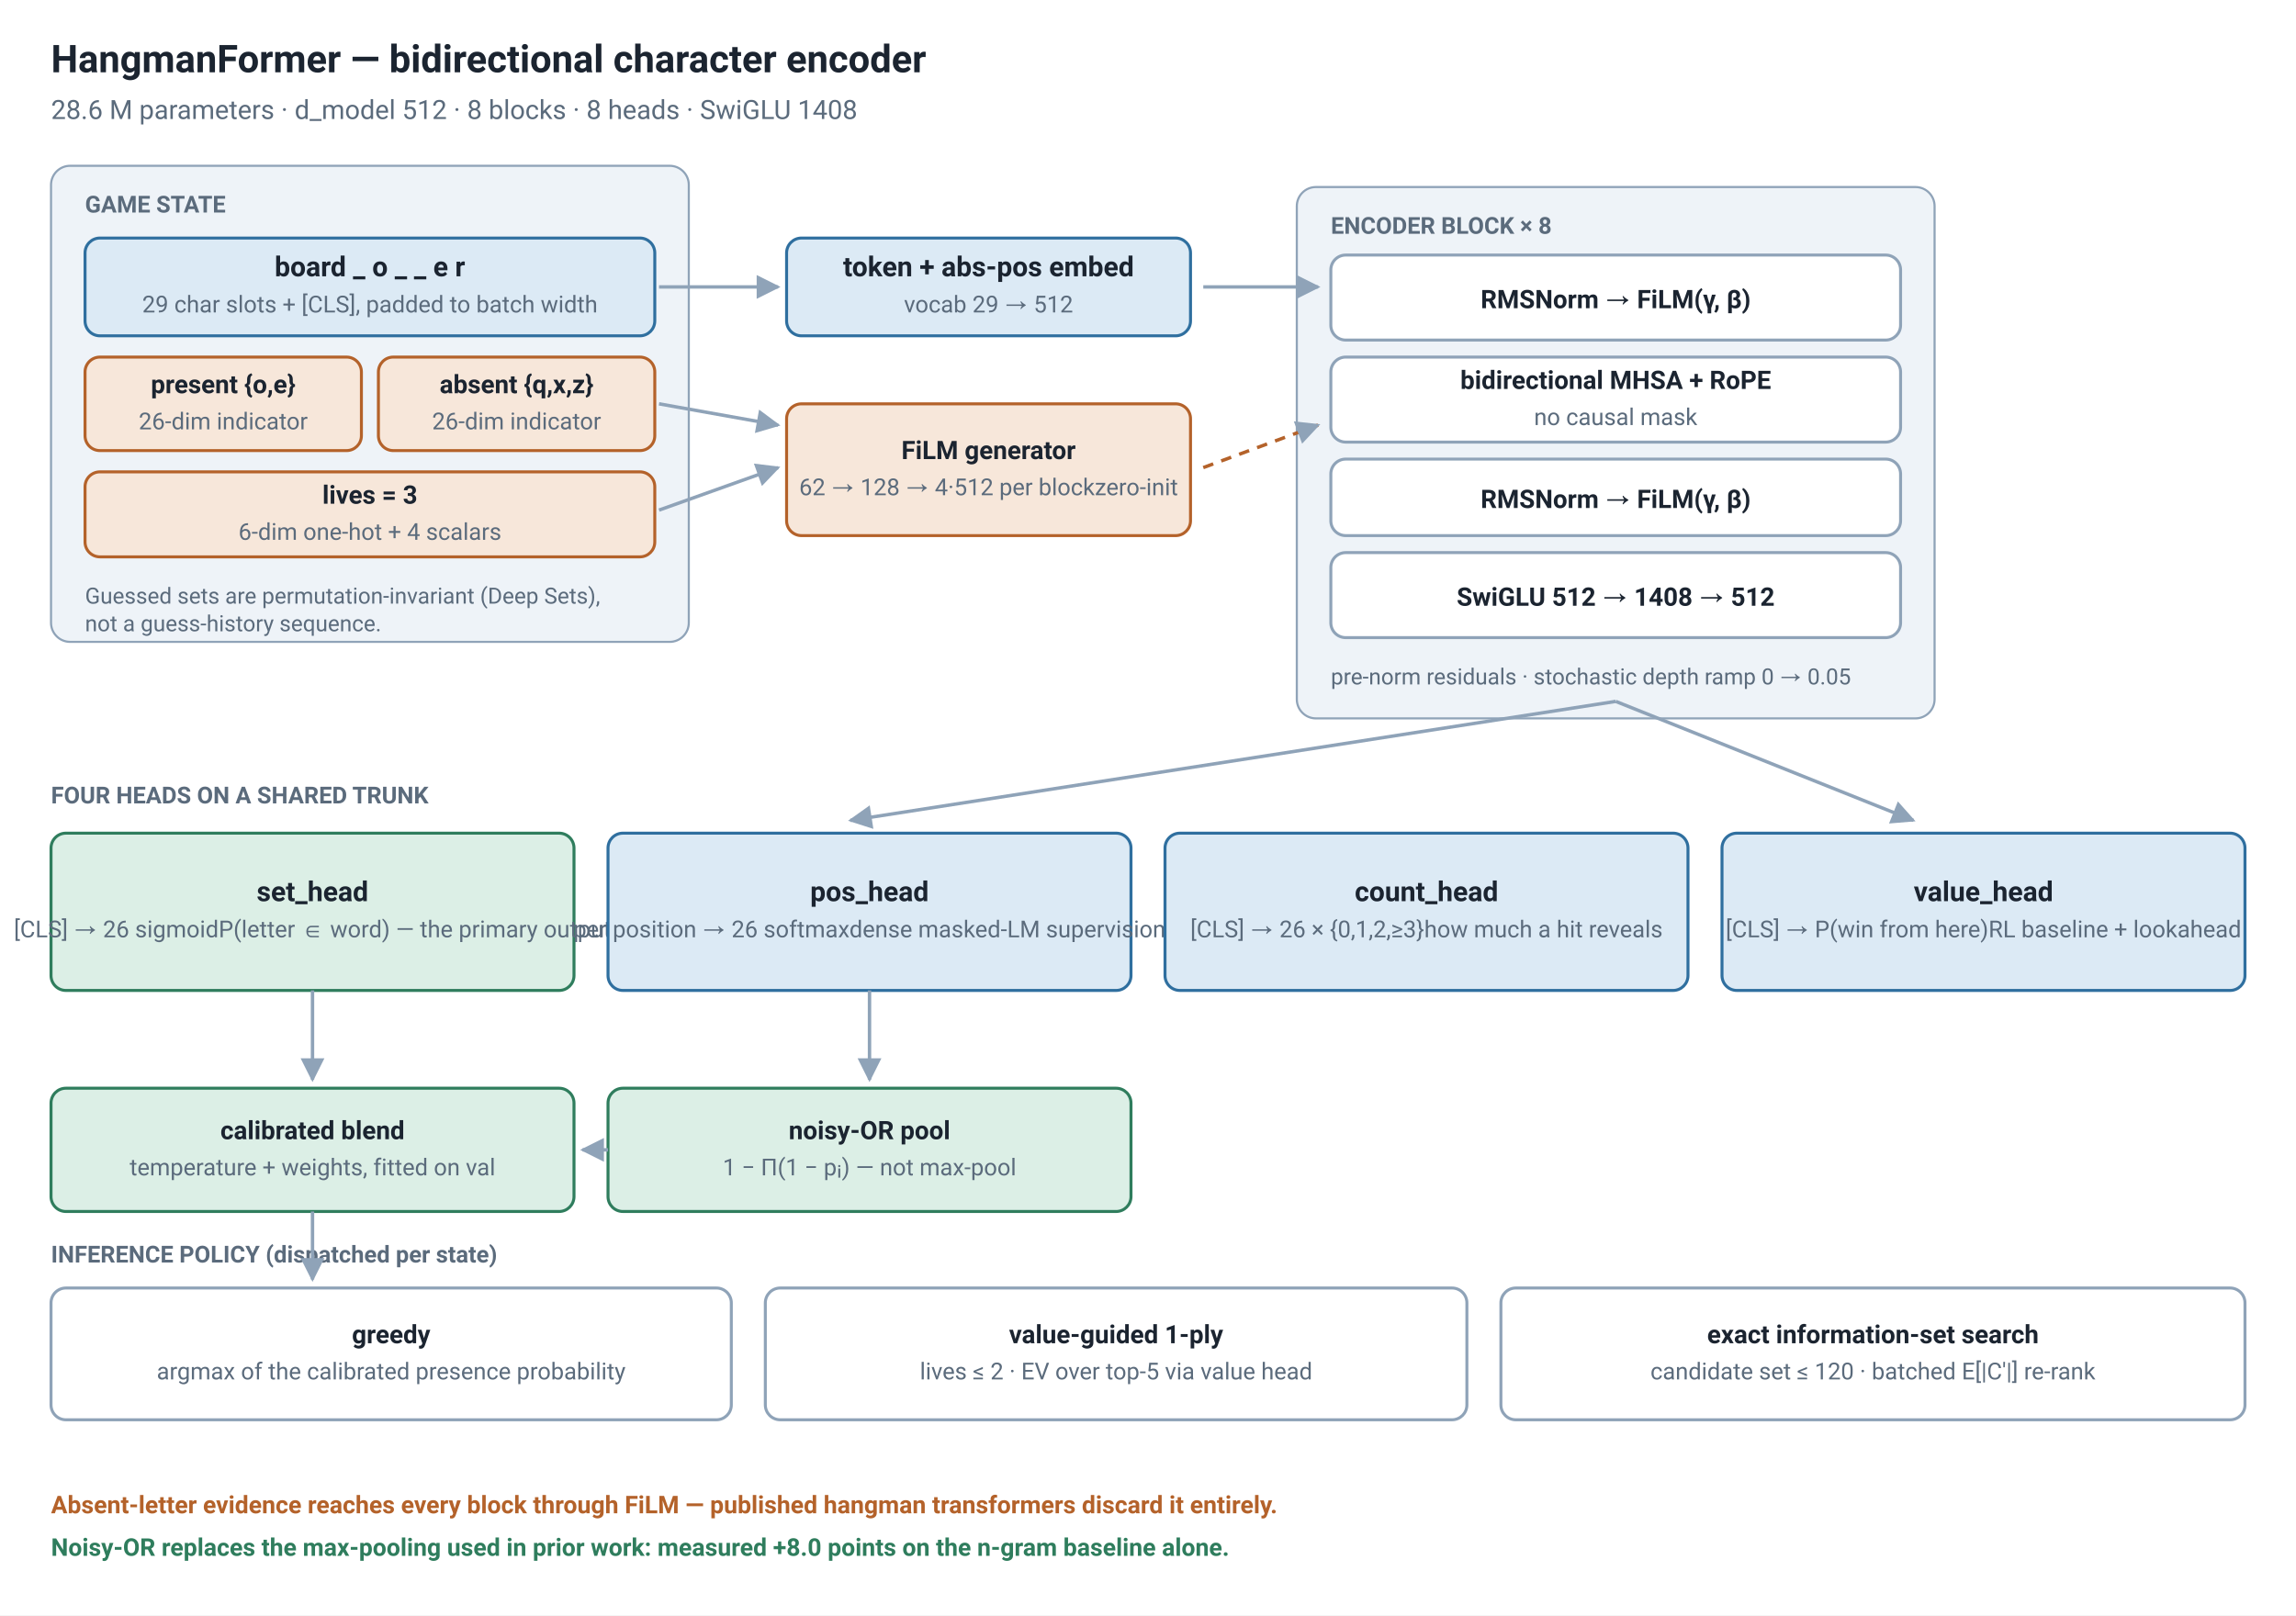
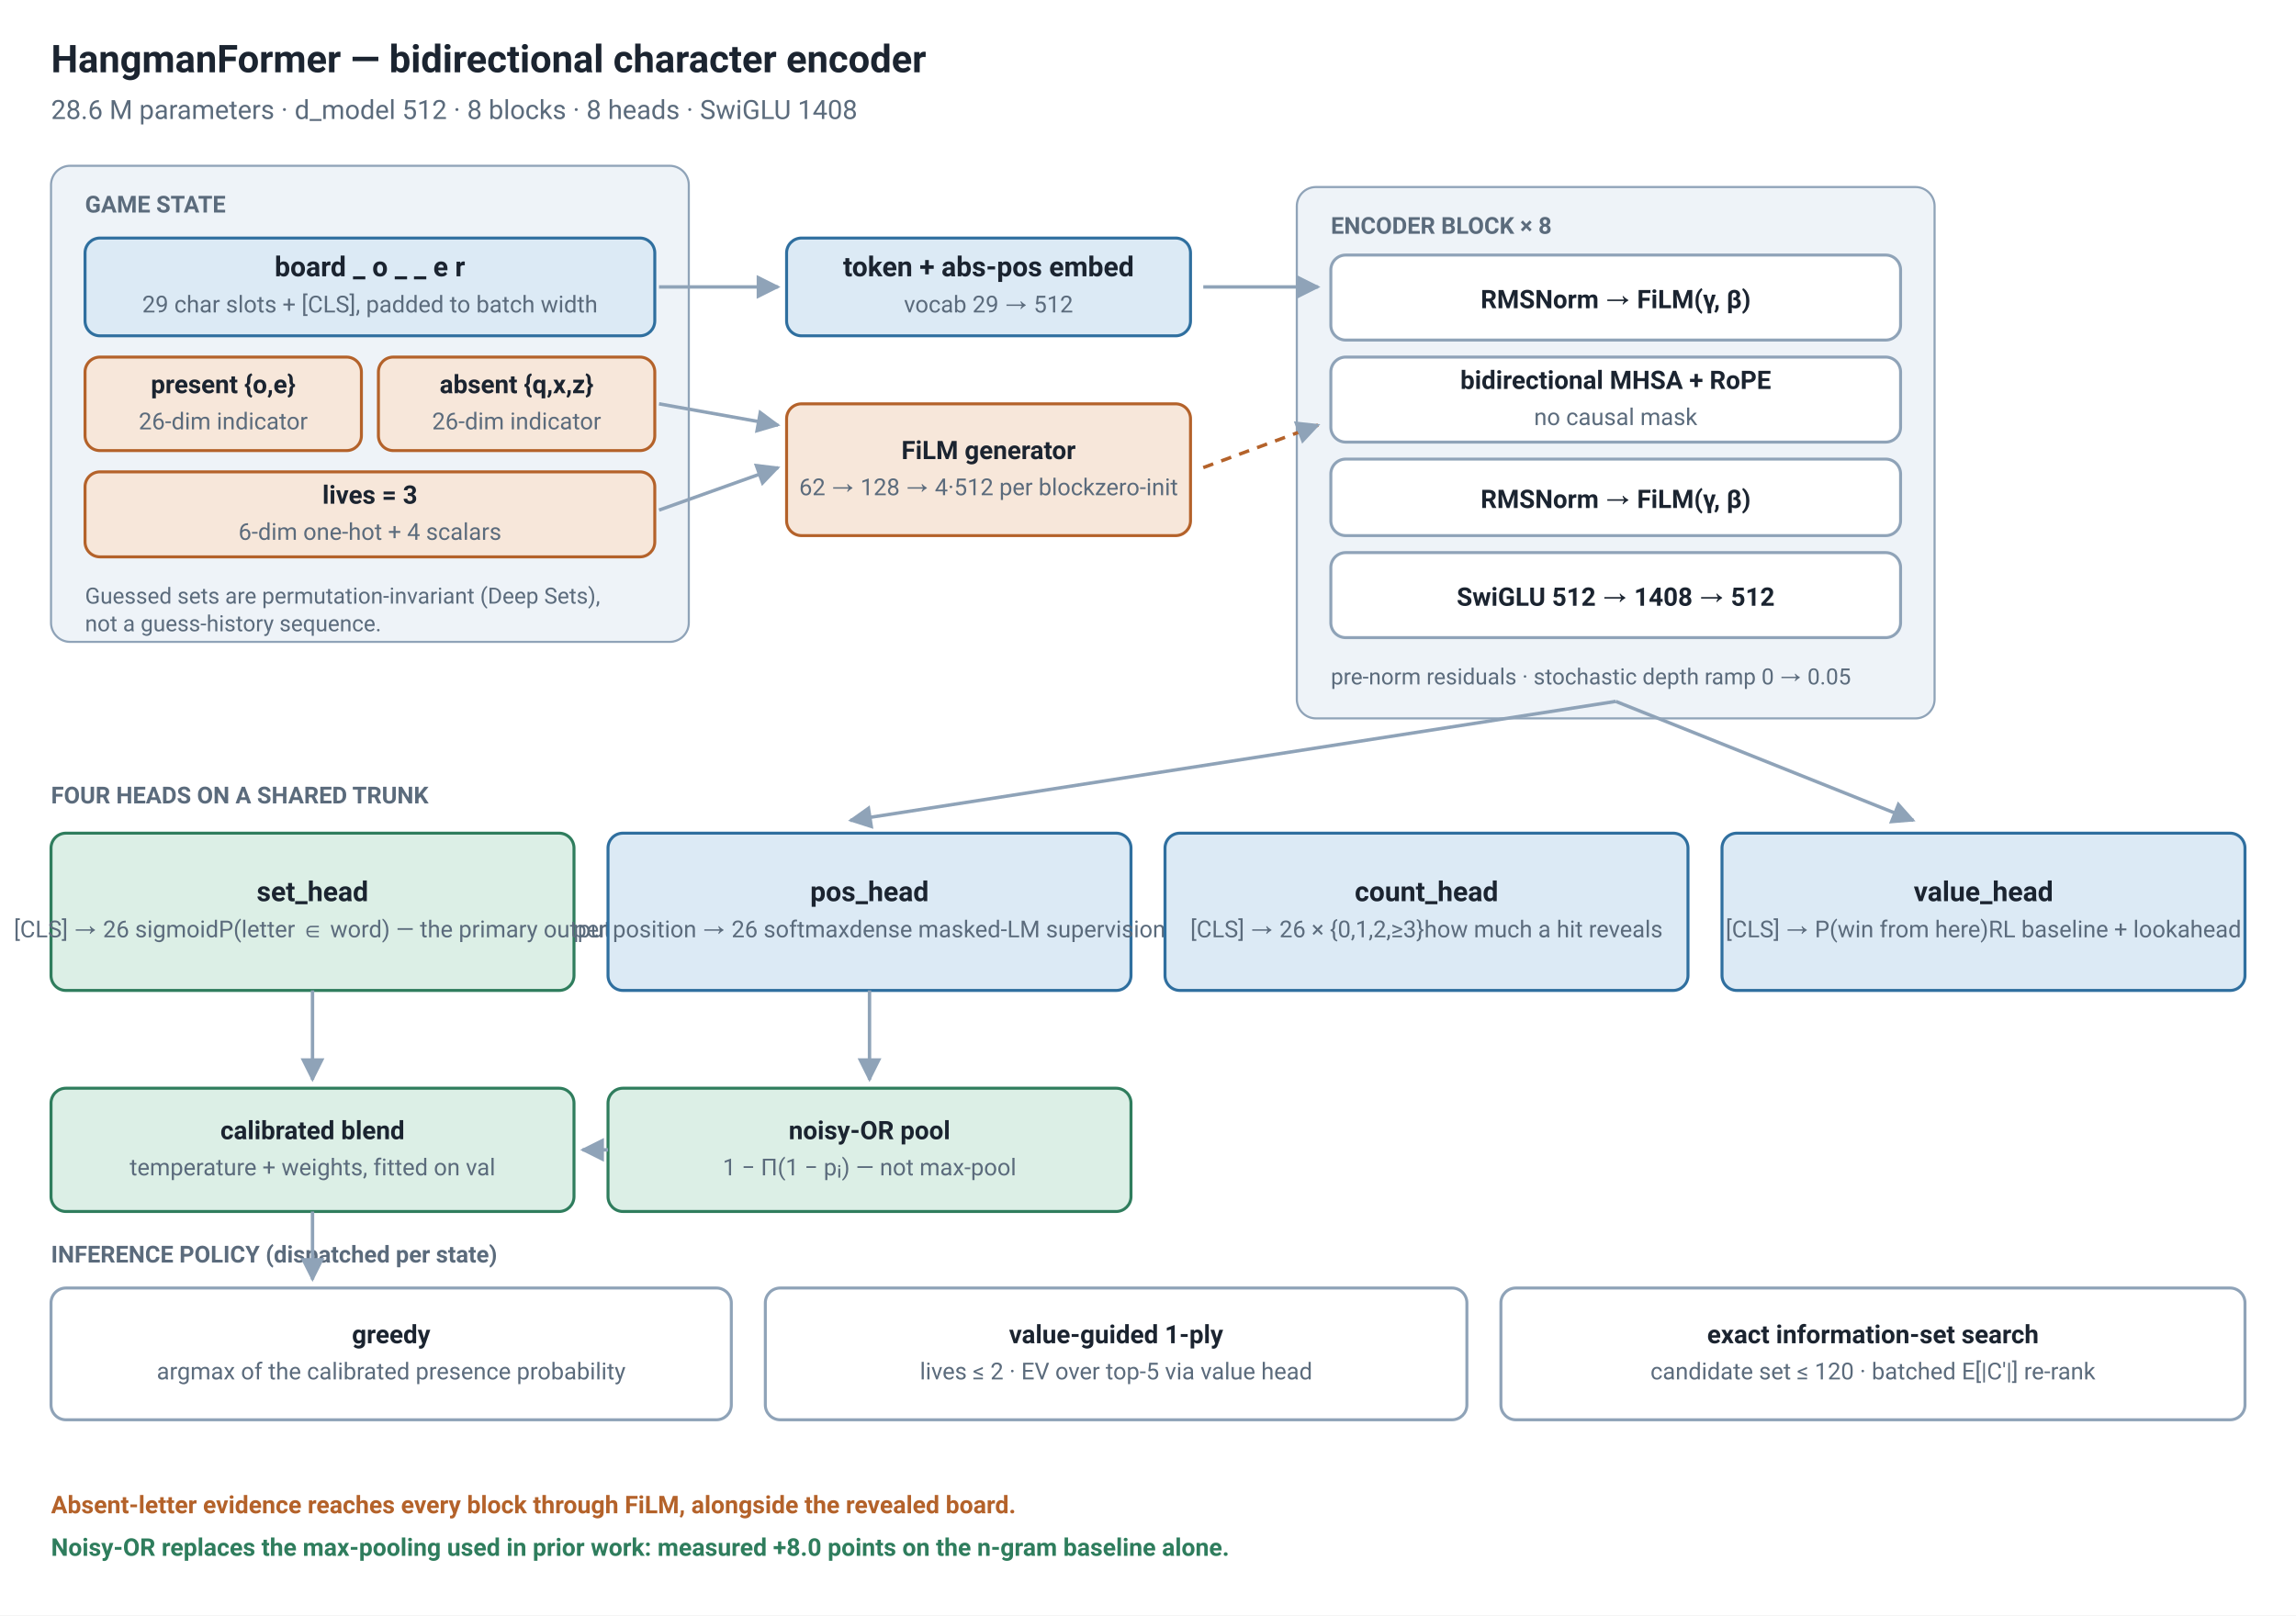
<svg xmlns="http://www.w3.org/2000/svg" viewBox="0 0 1080 760" width="1080" height="760">
  <defs>
    <marker id="arrow" viewBox="0 0 10 10" refX="9" refY="5" markerWidth="7" markerHeight="7" orient="auto-start-reverse">
      <path d="M 0 0 L 10 5 L 0 10 z" fill="#8fa3b8" />
    </marker>
  </defs>
  <rect width="1080" height="760" fill="#ffffff" />
  <text x="24" y="34" text-anchor="start" font-family="ui-sans-serif,-apple-system,Segoe UI,Roboto,Helvetica,Arial,sans-serif" font-size="18" font-weight="700" fill="#1b2430">HangmanFormer — bidirectional character encoder</text>
  <text x="24" y="56" text-anchor="start" font-family="ui-sans-serif,-apple-system,Segoe UI,Roboto,Helvetica,Arial,sans-serif" font-size="12.5" font-weight="400" fill="#5b6b7c">28.6 M parameters · d_model 512 · 8 blocks · 8 heads · SwiGLU 1408</text>
  <rect x="24" y="78" width="300" height="224" rx="9" fill="#eef3f8" stroke="#8fa3b8" stroke-width="1" />
  <text x="40" y="100" text-anchor="start" font-family="ui-sans-serif,-apple-system,Segoe UI,Roboto,Helvetica,Arial,sans-serif" font-size="11" font-weight="700" fill="#5b6b7c">GAME STATE</text>
  <rect x="40" y="112" width="268" height="46" rx="7" fill="#dceaf5" stroke="#2f6f9f" stroke-width="1.4" />
  <text x="174.0" y="130.0" text-anchor="middle" font-family="ui-sans-serif,-apple-system,Segoe UI,Roboto,Helvetica,Arial,sans-serif" font-size="13" font-weight="600" fill="#1b2430">board   _ o _ _ e r</text>
  <text x="174.0" y="147.0" text-anchor="middle" font-family="ui-sans-serif,-apple-system,Segoe UI,Roboto,Helvetica,Arial,sans-serif" font-size="11" fill="#5b6b7c">29 char slots + [CLS], padded to batch width</text>
  <rect x="40" y="168" width="130" height="44" rx="7" fill="#f7e7da" stroke="#b4622a" stroke-width="1.4" />
  <text x="105.0" y="185.0" text-anchor="middle" font-family="ui-sans-serif,-apple-system,Segoe UI,Roboto,Helvetica,Arial,sans-serif" font-size="12" font-weight="600" fill="#1b2430">present {o,e}</text>
  <text x="105.0" y="202.0" text-anchor="middle" font-family="ui-sans-serif,-apple-system,Segoe UI,Roboto,Helvetica,Arial,sans-serif" font-size="11" fill="#5b6b7c">26-dim indicator</text>
  <rect x="178" y="168" width="130" height="44" rx="7" fill="#f7e7da" stroke="#b4622a" stroke-width="1.4" />
  <text x="243.0" y="185.0" text-anchor="middle" font-family="ui-sans-serif,-apple-system,Segoe UI,Roboto,Helvetica,Arial,sans-serif" font-size="12" font-weight="600" fill="#1b2430">absent {q,x,z}</text>
  <text x="243.0" y="202.0" text-anchor="middle" font-family="ui-sans-serif,-apple-system,Segoe UI,Roboto,Helvetica,Arial,sans-serif" font-size="11" fill="#5b6b7c">26-dim indicator</text>
  <rect x="40" y="222" width="268" height="40" rx="7" fill="#f7e7da" stroke="#b4622a" stroke-width="1.4" />
  <text x="174.0" y="237.0" text-anchor="middle" font-family="ui-sans-serif,-apple-system,Segoe UI,Roboto,Helvetica,Arial,sans-serif" font-size="12" font-weight="600" fill="#1b2430">lives = 3</text>
  <text x="174.0" y="254.0" text-anchor="middle" font-family="ui-sans-serif,-apple-system,Segoe UI,Roboto,Helvetica,Arial,sans-serif" font-size="11" fill="#5b6b7c">6-dim one-hot + 4 scalars</text>
  <text x="40" y="284" text-anchor="start" font-family="ui-sans-serif,-apple-system,Segoe UI,Roboto,Helvetica,Arial,sans-serif" font-size="10.5" font-weight="400" fill="#5b6b7c">Guessed sets are permutation-invariant (Deep Sets),</text>
  <text x="40" y="297" text-anchor="start" font-family="ui-sans-serif,-apple-system,Segoe UI,Roboto,Helvetica,Arial,sans-serif" font-size="10.5" font-weight="400" fill="#5b6b7c">not a guess-history sequence.</text>
  <rect x="370" y="112" width="190" height="46" rx="7" fill="#dceaf5" stroke="#2f6f9f" stroke-width="1.4" />
  <text x="465.0" y="130.0" text-anchor="middle" font-family="ui-sans-serif,-apple-system,Segoe UI,Roboto,Helvetica,Arial,sans-serif" font-size="13" font-weight="600" fill="#1b2430">token + abs-pos embed</text>
  <text x="465.0" y="147.0" text-anchor="middle" font-family="ui-sans-serif,-apple-system,Segoe UI,Roboto,Helvetica,Arial,sans-serif" font-size="11" fill="#5b6b7c">vocab 29 → 512</text>
  <rect x="370" y="190" width="190" height="62" rx="7" fill="#f7e7da" stroke="#b4622a" stroke-width="1.4" />
  <text x="465.0" y="216.0" text-anchor="middle" font-family="ui-sans-serif,-apple-system,Segoe UI,Roboto,Helvetica,Arial,sans-serif" font-size="12" font-weight="600" fill="#1b2430">FiLM generator</text>
  <text x="465.0" y="233.0" text-anchor="middle" font-family="ui-sans-serif,-apple-system,Segoe UI,Roboto,Helvetica,Arial,sans-serif" font-size="11" fill="#5b6b7c">62 → 128 → 4·512 per block
zero-init</text>
  <line x1="310" y1="135" x2="366" y2="135" stroke="#8fa3b8" stroke-width="1.6" marker-end="url(#arrow)" />
  <line x1="310" y1="190" x2="366" y2="200" stroke="#8fa3b8" stroke-width="1.6" marker-end="url(#arrow)" />
  <line x1="310" y1="240" x2="366" y2="220" stroke="#8fa3b8" stroke-width="1.6" marker-end="url(#arrow)" />
  <rect x="610" y="88" width="300" height="250" rx="9" fill="#eef3f8" stroke="#8fa3b8" stroke-width="1" />
  <text x="626" y="110" text-anchor="start" font-family="ui-sans-serif,-apple-system,Segoe UI,Roboto,Helvetica,Arial,sans-serif" font-size="11" font-weight="700" fill="#5b6b7c">ENCODER BLOCK  × 8</text>
  <rect x="626" y="120" width="268" height="40" rx="7" fill="#ffffff" stroke="#8fa3b8" stroke-width="1.4" />
  <text x="760.0" y="145.0" text-anchor="middle" font-family="ui-sans-serif,-apple-system,Segoe UI,Roboto,Helvetica,Arial,sans-serif" font-size="12" font-weight="600" fill="#1b2430">RMSNorm → FiLM(γ, β)</text>
  <rect x="626" y="168" width="268" height="40" rx="7" fill="#ffffff" stroke="#8fa3b8" stroke-width="1.4" />
  <text x="760.0" y="183.0" text-anchor="middle" font-family="ui-sans-serif,-apple-system,Segoe UI,Roboto,Helvetica,Arial,sans-serif" font-size="12" font-weight="600" fill="#1b2430">bidirectional MHSA + RoPE</text>
  <text x="760.0" y="200.0" text-anchor="middle" font-family="ui-sans-serif,-apple-system,Segoe UI,Roboto,Helvetica,Arial,sans-serif" font-size="11" fill="#5b6b7c">no causal mask</text>
  <rect x="626" y="216" width="268" height="36" rx="7" fill="#ffffff" stroke="#8fa3b8" stroke-width="1.4" />
  <text x="760.0" y="239.0" text-anchor="middle" font-family="ui-sans-serif,-apple-system,Segoe UI,Roboto,Helvetica,Arial,sans-serif" font-size="12" font-weight="600" fill="#1b2430">RMSNorm → FiLM(γ, β)</text>
  <rect x="626" y="260" width="268" height="40" rx="7" fill="#ffffff" stroke="#8fa3b8" stroke-width="1.4" />
  <text x="760.0" y="285.0" text-anchor="middle" font-family="ui-sans-serif,-apple-system,Segoe UI,Roboto,Helvetica,Arial,sans-serif" font-size="12" font-weight="600" fill="#1b2430">SwiGLU  512 → 1408 → 512</text>
  <text x="626" y="322" text-anchor="start" font-family="ui-sans-serif,-apple-system,Segoe UI,Roboto,Helvetica,Arial,sans-serif" font-size="10.5" font-weight="400" fill="#5b6b7c">pre-norm residuals · stochastic depth ramp 0 → 0.05</text>
  <line x1="566" y1="135" x2="620" y2="135" stroke="#8fa3b8" stroke-width="1.6" marker-end="url(#arrow)" />
  <line x1="566" y1="220" x2="620" y2="200" stroke="#b4622a" stroke-width="1.6" marker-end="url(#arrow)" stroke-dasharray="5 4" />
  <text x="24" y="378" text-anchor="start" font-family="ui-sans-serif,-apple-system,Segoe UI,Roboto,Helvetica,Arial,sans-serif" font-size="11" font-weight="700" fill="#5b6b7c">FOUR HEADS ON A SHARED TRUNK</text>
  <rect x="24" y="392" width="246" height="74" rx="7" fill="#dcefe6" stroke="#2f7d5d" stroke-width="1.4" />
  <text x="147.0" y="424.0" text-anchor="middle" font-family="ui-sans-serif,-apple-system,Segoe UI,Roboto,Helvetica,Arial,sans-serif" font-size="13" font-weight="600" fill="#1b2430">set_head</text>
  <text x="147.0" y="441.0" text-anchor="middle" font-family="ui-sans-serif,-apple-system,Segoe UI,Roboto,Helvetica,Arial,sans-serif" font-size="11" fill="#5b6b7c">[CLS] → 26 sigmoid
P(letter ∈ word) — the primary output</text>
  <rect x="286" y="392" width="246" height="74" rx="7" fill="#dceaf5" stroke="#2f6f9f" stroke-width="1.4" />
  <text x="409.0" y="424.0" text-anchor="middle" font-family="ui-sans-serif,-apple-system,Segoe UI,Roboto,Helvetica,Arial,sans-serif" font-size="13" font-weight="600" fill="#1b2430">pos_head</text>
  <text x="409.0" y="441.0" text-anchor="middle" font-family="ui-sans-serif,-apple-system,Segoe UI,Roboto,Helvetica,Arial,sans-serif" font-size="11" fill="#5b6b7c">per position → 26 softmax
dense masked-LM supervision</text>
  <rect x="548" y="392" width="246" height="74" rx="7" fill="#dceaf5" stroke="#2f6f9f" stroke-width="1.4" />
  <text x="671.0" y="424.0" text-anchor="middle" font-family="ui-sans-serif,-apple-system,Segoe UI,Roboto,Helvetica,Arial,sans-serif" font-size="13" font-weight="600" fill="#1b2430">count_head</text>
  <text x="671.0" y="441.0" text-anchor="middle" font-family="ui-sans-serif,-apple-system,Segoe UI,Roboto,Helvetica,Arial,sans-serif" font-size="11" fill="#5b6b7c">[CLS] → 26 × {0,1,2,≥3}
how much a hit reveals</text>
  <rect x="810" y="392" width="246" height="74" rx="7" fill="#dceaf5" stroke="#2f6f9f" stroke-width="1.4" />
  <text x="933.0" y="424.0" text-anchor="middle" font-family="ui-sans-serif,-apple-system,Segoe UI,Roboto,Helvetica,Arial,sans-serif" font-size="13" font-weight="600" fill="#1b2430">value_head</text>
  <text x="933.0" y="441.0" text-anchor="middle" font-family="ui-sans-serif,-apple-system,Segoe UI,Roboto,Helvetica,Arial,sans-serif" font-size="11" fill="#5b6b7c">[CLS] → P(win from here)
RL baseline + lookahead</text>
  <line x1="760" y1="330" x2="400" y2="386" stroke="#8fa3b8" stroke-width="1.6" marker-end="url(#arrow)" />
  <line x1="760" y1="330" x2="900" y2="386" stroke="#8fa3b8" stroke-width="1.6" marker-end="url(#arrow)" />
  <rect x="286" y="512" width="246" height="58" rx="7" fill="#dcefe6" stroke="#2f7d5d" stroke-width="1.4" />
  <text x="409.0" y="536.0" text-anchor="middle" font-family="ui-sans-serif,-apple-system,Segoe UI,Roboto,Helvetica,Arial,sans-serif" font-size="12" font-weight="600" fill="#1b2430">noisy-OR pool</text>
  <text x="409.0" y="553.0" text-anchor="middle" font-family="ui-sans-serif,-apple-system,Segoe UI,Roboto,Helvetica,Arial,sans-serif" font-size="11" fill="#5b6b7c">1 − Π(1 − pᵢ)  —  not max-pool</text>
  <line x1="409" y1="466" x2="409" y2="508" stroke="#8fa3b8" stroke-width="1.6" marker-end="url(#arrow)" />
  <rect x="24" y="512" width="246" height="58" rx="7" fill="#dcefe6" stroke="#2f7d5d" stroke-width="1.4" />
  <text x="147.0" y="536.0" text-anchor="middle" font-family="ui-sans-serif,-apple-system,Segoe UI,Roboto,Helvetica,Arial,sans-serif" font-size="12" font-weight="600" fill="#1b2430">calibrated blend</text>
  <text x="147.0" y="553.0" text-anchor="middle" font-family="ui-sans-serif,-apple-system,Segoe UI,Roboto,Helvetica,Arial,sans-serif" font-size="11" fill="#5b6b7c">temperature + weights, fitted on val</text>
  <line x1="147" y1="466" x2="147" y2="508" stroke="#8fa3b8" stroke-width="1.6" marker-end="url(#arrow)" />
  <line x1="286" y1="541" x2="274" y2="541" stroke="#8fa3b8" stroke-width="1.6" marker-end="url(#arrow)" />
  <text x="24" y="594" text-anchor="start" font-family="ui-sans-serif,-apple-system,Segoe UI,Roboto,Helvetica,Arial,sans-serif" font-size="11" font-weight="700" fill="#5b6b7c">INFERENCE POLICY  (dispatched per state)</text>
  <rect x="24" y="606" width="320" height="62" rx="7" fill="#ffffff" stroke="#8fa3b8" stroke-width="1.4" />
  <text x="184.0" y="632.0" text-anchor="middle" font-family="ui-sans-serif,-apple-system,Segoe UI,Roboto,Helvetica,Arial,sans-serif" font-size="12" font-weight="600" fill="#1b2430">greedy</text>
  <text x="184.0" y="649.0" text-anchor="middle" font-family="ui-sans-serif,-apple-system,Segoe UI,Roboto,Helvetica,Arial,sans-serif" font-size="11" fill="#5b6b7c">argmax of the calibrated presence probability</text>
  <rect x="360" y="606" width="330" height="62" rx="7" fill="#ffffff" stroke="#8fa3b8" stroke-width="1.4" />
  <text x="525.0" y="632.0" text-anchor="middle" font-family="ui-sans-serif,-apple-system,Segoe UI,Roboto,Helvetica,Arial,sans-serif" font-size="12" font-weight="600" fill="#1b2430">value-guided 1-ply</text>
  <text x="525.0" y="649.0" text-anchor="middle" font-family="ui-sans-serif,-apple-system,Segoe UI,Roboto,Helvetica,Arial,sans-serif" font-size="11" fill="#5b6b7c">lives ≤ 2 · EV over top-5 via value head</text>
  <rect x="706" y="606" width="350" height="62" rx="7" fill="#ffffff" stroke="#8fa3b8" stroke-width="1.4" />
  <text x="881.0" y="632.0" text-anchor="middle" font-family="ui-sans-serif,-apple-system,Segoe UI,Roboto,Helvetica,Arial,sans-serif" font-size="12" font-weight="600" fill="#1b2430">exact information-set search</text>
  <text x="881.0" y="649.0" text-anchor="middle" font-family="ui-sans-serif,-apple-system,Segoe UI,Roboto,Helvetica,Arial,sans-serif" font-size="11" fill="#5b6b7c">candidate set ≤ 120 · batched E[|C′|] re-rank</text>
  <line x1="147" y1="570" x2="147" y2="602" stroke="#8fa3b8" stroke-width="1.6" marker-end="url(#arrow)" />
-   <text x="24" y="712" text-anchor="start" font-family="ui-sans-serif,-apple-system,Segoe UI,Roboto,Helvetica,Arial,sans-serif" font-size="11.5" font-weight="600" fill="#b4622a">Absent-letter evidence reaches every block through FiLM — published hangman transformers discard it entirely.</text>
+   <text x="24" y="712" text-anchor="start" font-family="ui-sans-serif,-apple-system,Segoe UI,Roboto,Helvetica,Arial,sans-serif" font-size="11.5" font-weight="600" fill="#b4622a">Absent-letter evidence reaches every block through FiLM, alongside the revealed board.</text>
  <text x="24" y="732" text-anchor="start" font-family="ui-sans-serif,-apple-system,Segoe UI,Roboto,Helvetica,Arial,sans-serif" font-size="11.5" font-weight="600" fill="#2f7d5d">Noisy-OR replaces the max-pooling used in prior work: measured +8.0 points on the n-gram baseline alone.</text>
</svg>
